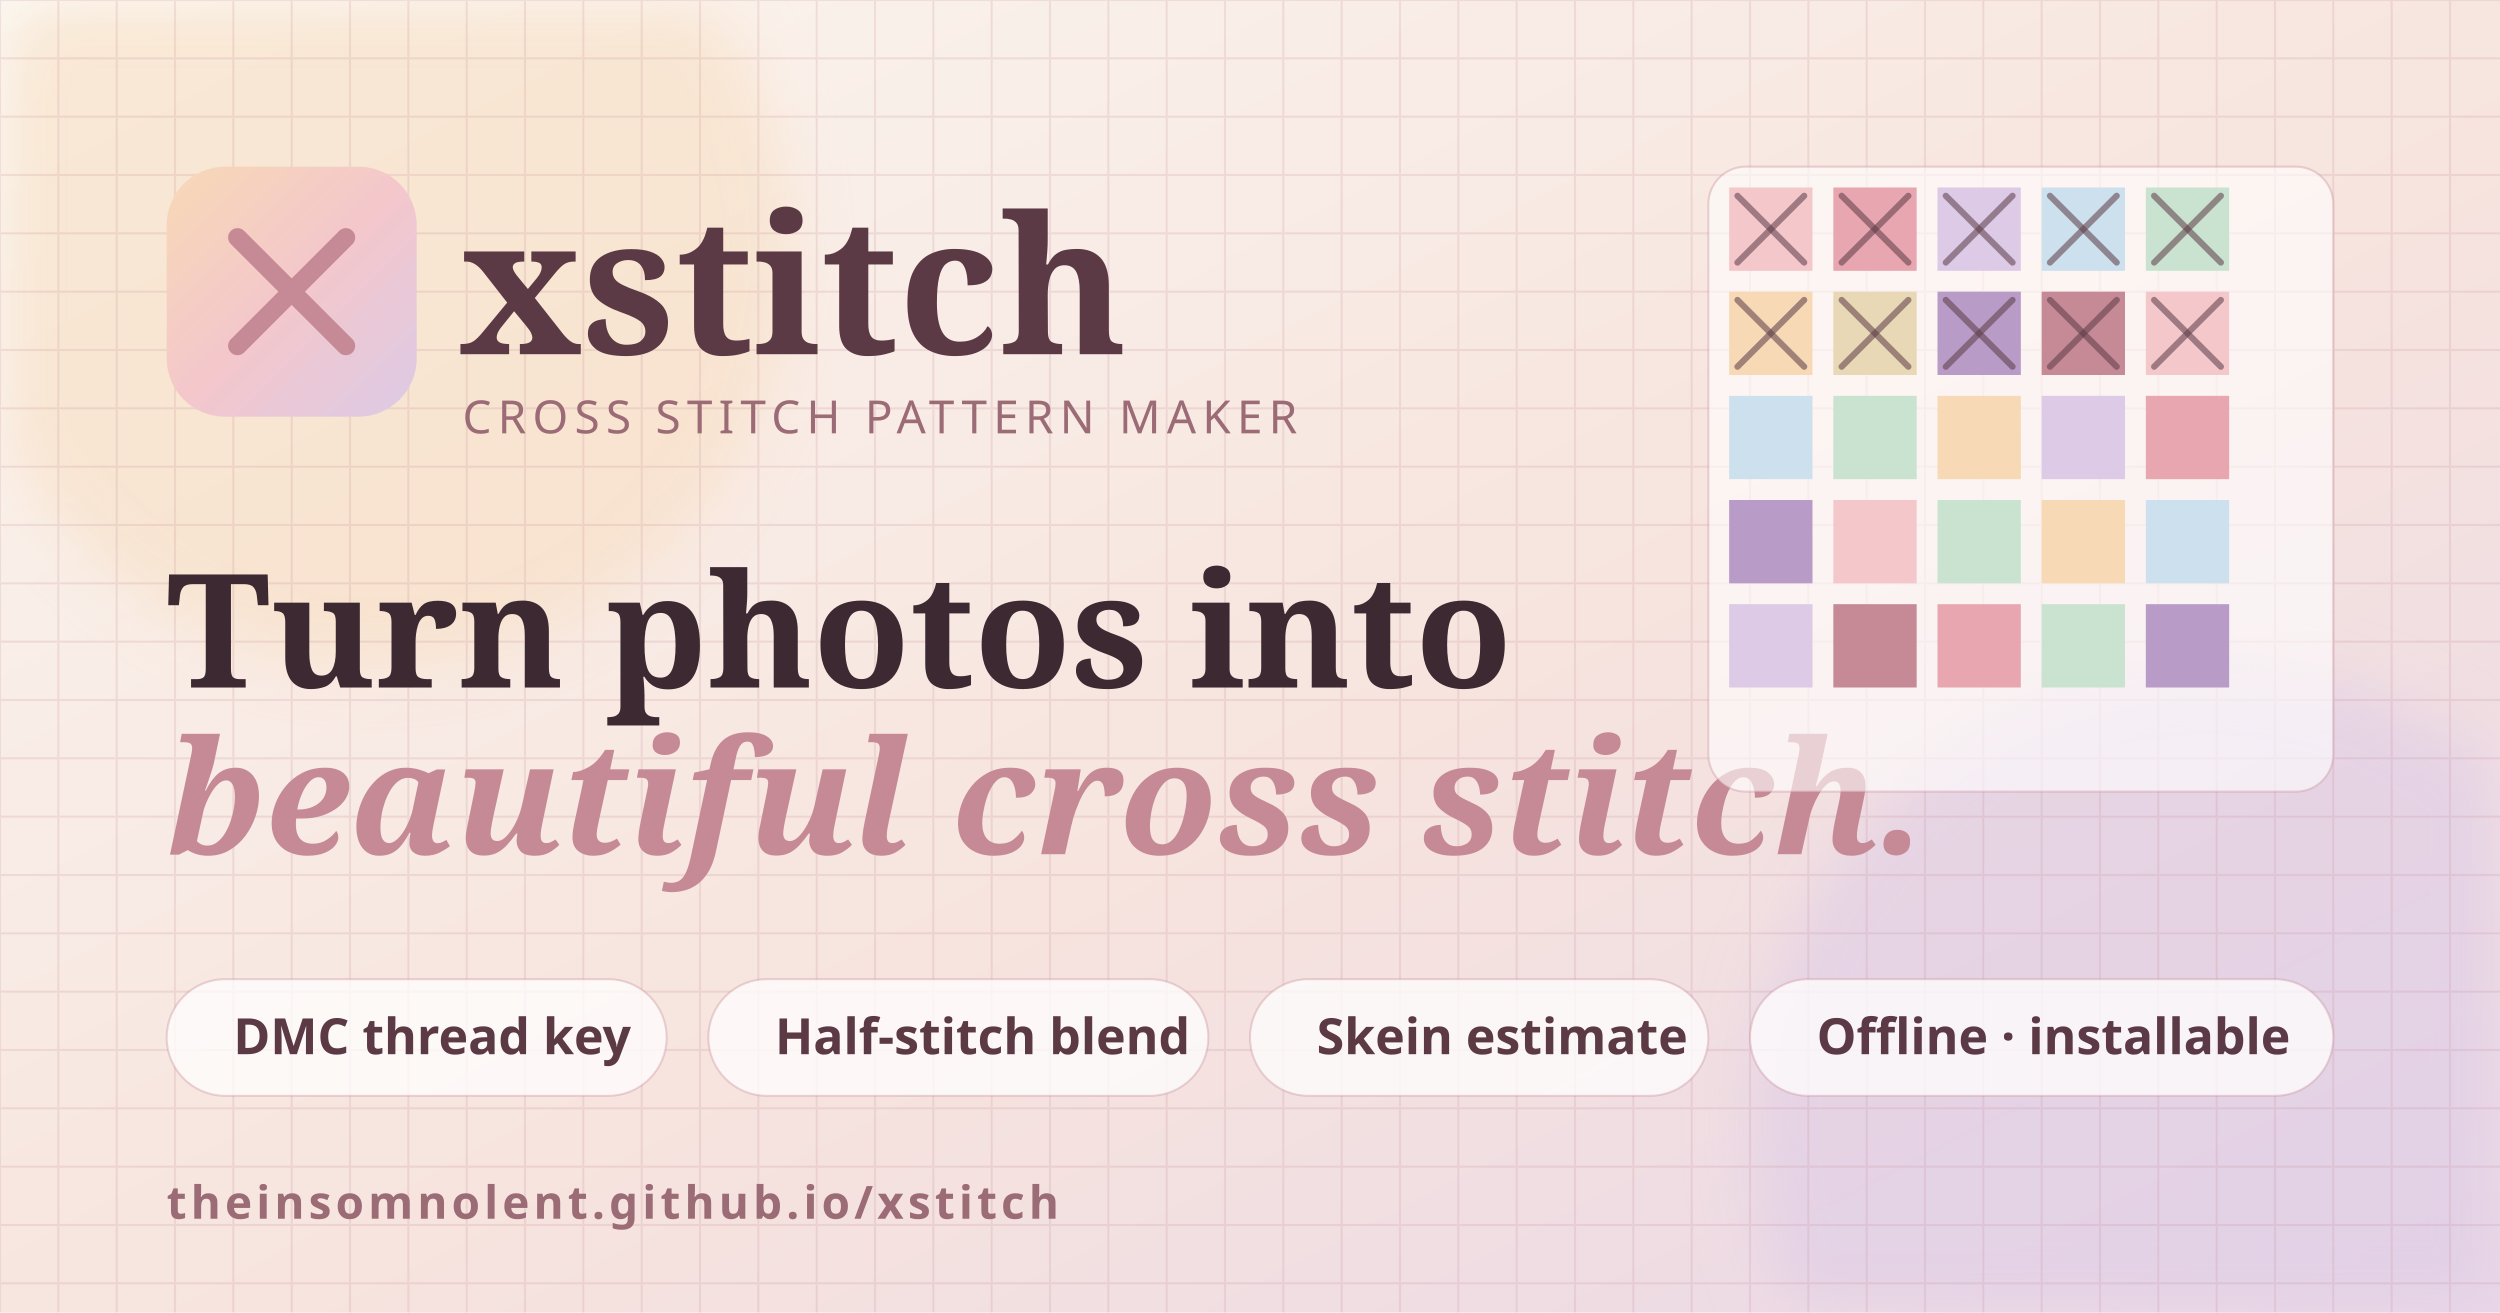
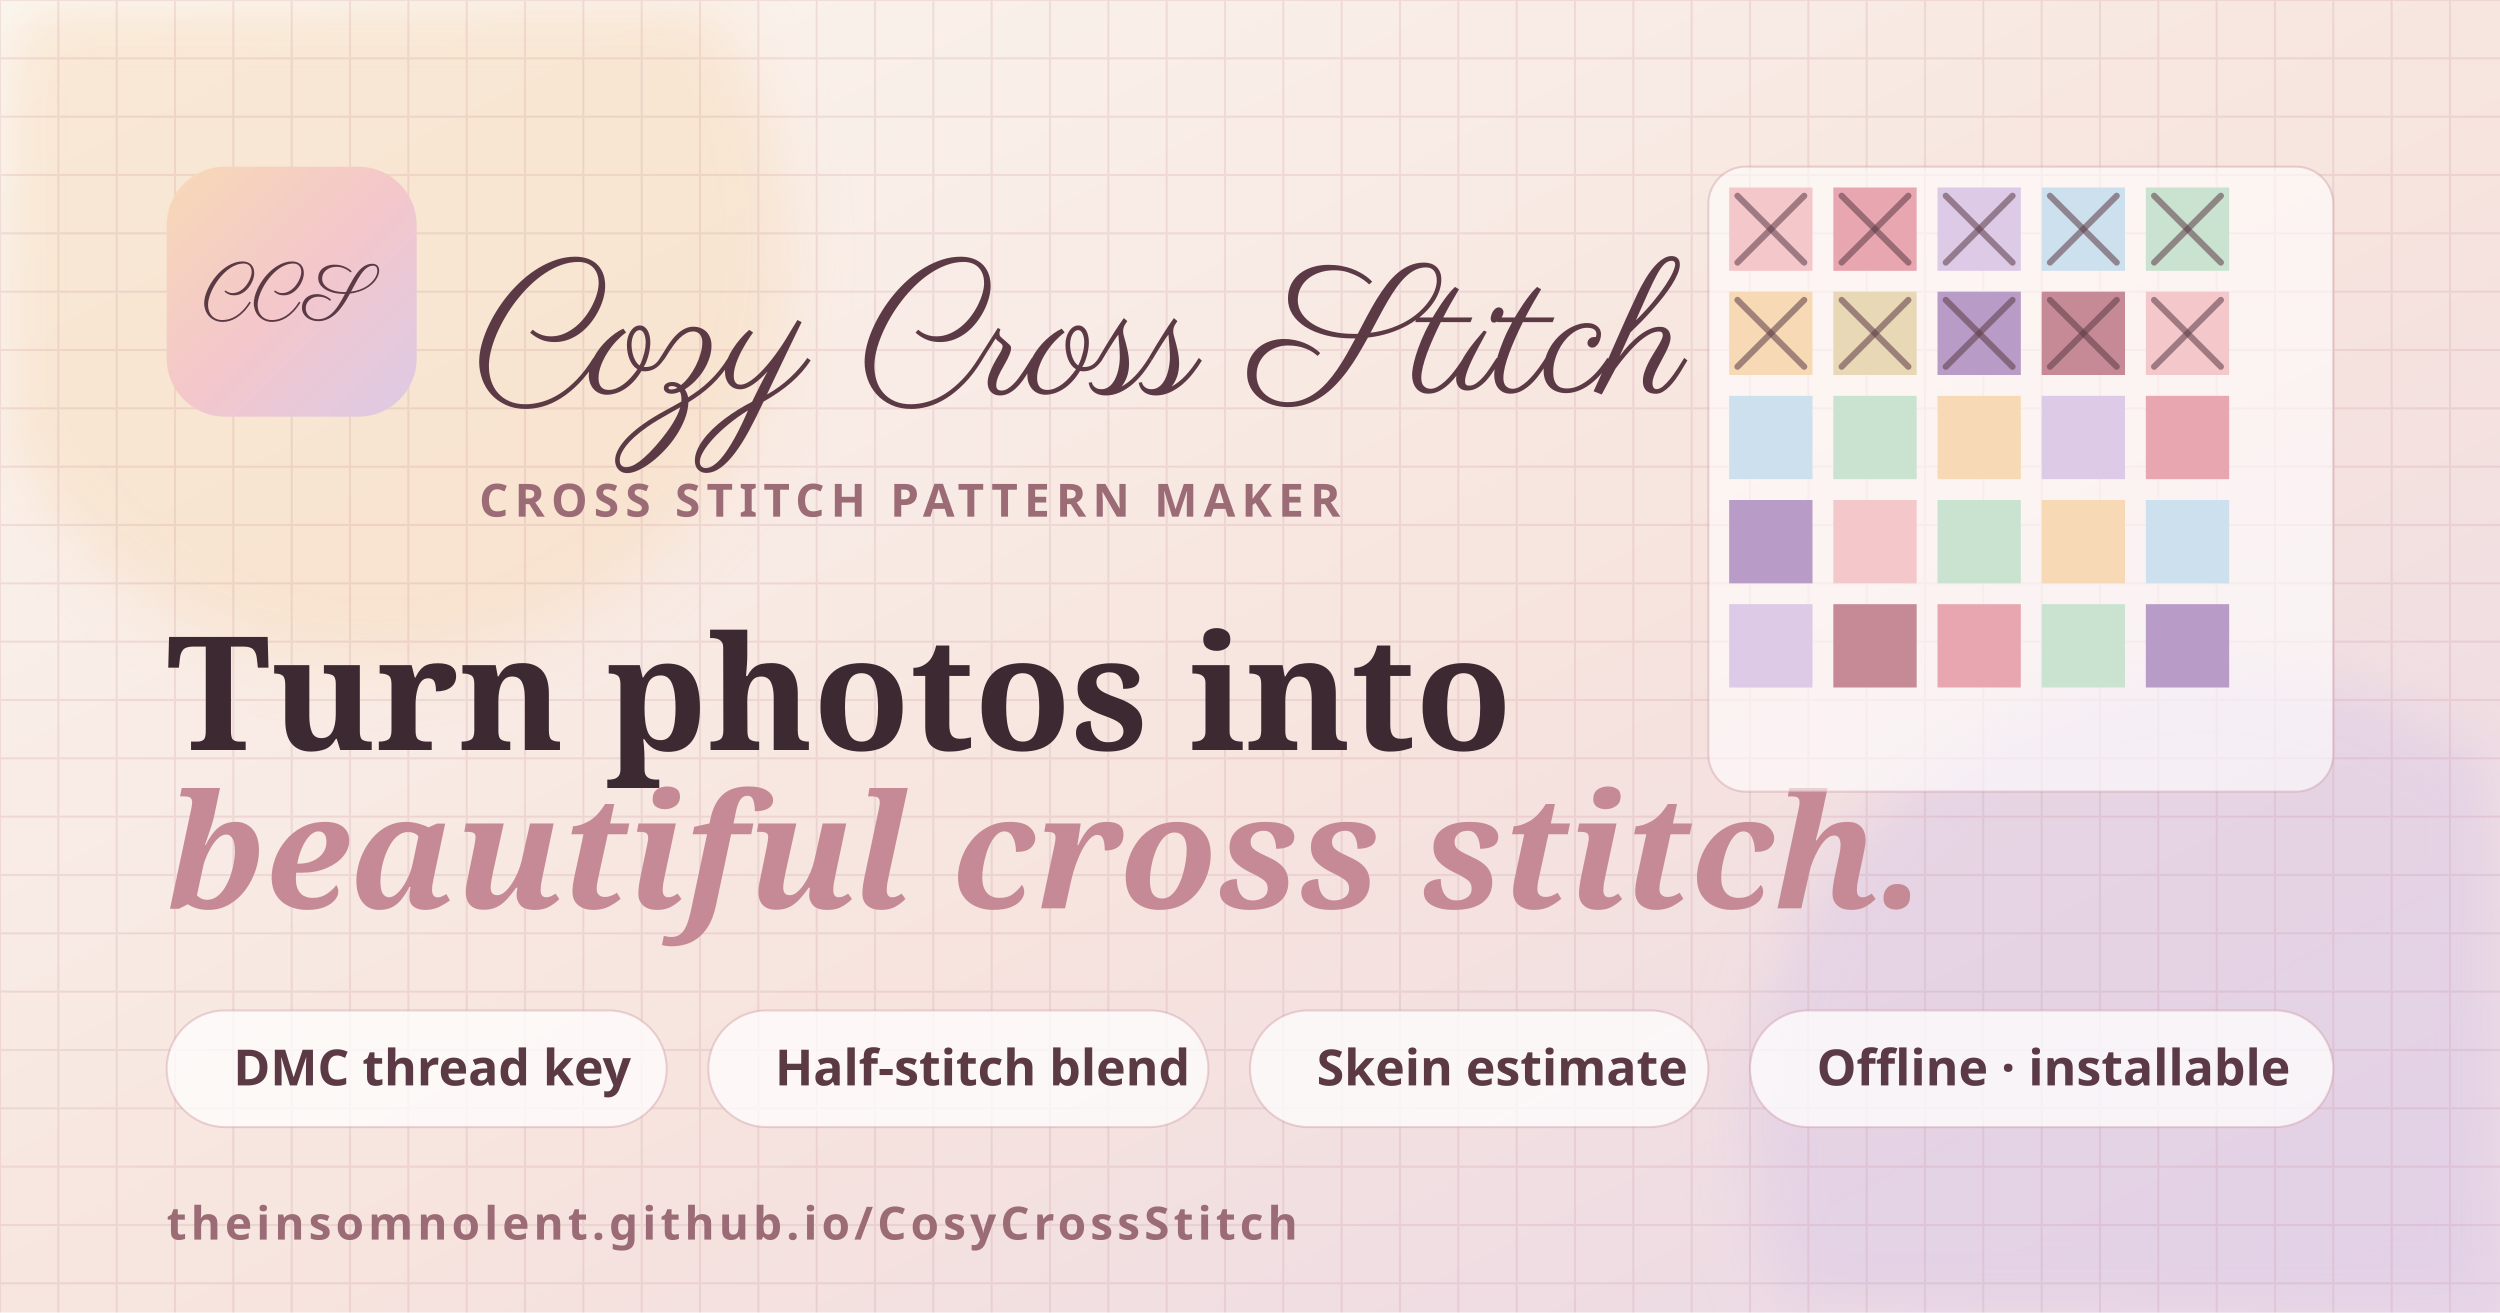
- <svg xmlns="http://www.w3.org/2000/svg" viewBox="0 0 1200 630">
+ <svg xmlns="http://www.w3.org/2000/svg" viewBox="0 0 1200 630" width="1200" height="630">
  <defs>
    <linearGradient id="bg" x1="0" y1="0" x2="1" y2="1">
      <stop offset="0%" stop-color="#FBF6F0" />
      <stop offset="55%" stop-color="#F7E4DE" />
      <stop offset="100%" stop-color="#E9D7E7" />
    </linearGradient>
    <linearGradient id="badge" x1="0" y1="0" x2="1" y2="1">
      <stop offset="0%" stop-color="#F7D9B6" />
      <stop offset="50%" stop-color="#F4C7CB" />
      <stop offset="100%" stop-color="#DCCAE6" />
    </linearGradient>
    <pattern id="aida" width="28" height="28" patternUnits="userSpaceOnUse">
      <rect width="28" height="28" fill="none" />
      <path d="M0 0H28M0 28H28M0 0V28M28 0V28" stroke="rgba(197,138,149,0.18)" stroke-width="1" />
    </pattern>
    <filter id="soft" x="-10%" y="-10%" width="120%" height="120%">
      <feGaussianBlur in="SourceGraphic" stdDeviation="14" />
    </filter>
  </defs>
  <rect width="1200" height="630" fill="url(#bg)" />
  <circle cx="180" cy="120" r="200" fill="#F7D9B6" opacity="0.45" filter="url(#soft)" />
  <circle cx="1060" cy="540" r="220" fill="#DCCAE6" opacity="0.55" filter="url(#soft)" />
  <rect width="1200" height="630" fill="url(#aida)" />
-   <g transform="translate(80,80)">
-     <rect width="120" height="120" rx="28" fill="url(#badge)" />
-     <g stroke="#C58A95" stroke-width="9" stroke-linecap="round">
-       <line x1="34" y1="34" x2="86" y2="86" />
-       <line x1="86" y1="34" x2="34" y2="86" />
+   <g>
+     <rect x="80" y="80" width="120" height="120" rx="28" fill="url(#badge)" />
+     <g transform="translate(97.32 151.15) scale(0.4479)">
+       <path d="M24.38-26.24Q24.41-26.17 24.95-25.73Q25.48-25.29 26.45-24.76Q27.42-24.22 28.83-23.80Q30.24-23.38 32.03-23.38Q35.04-23.38 37.71-24.53Q40.37-25.67 42.64-27.54Q44.90-29.40 46.71-31.80Q48.52-34.20 49.78-36.71Q51.04-39.23 51.72-41.67Q52.41-44.10 52.41-46.05Q52.41-48.37 51.72-50.08Q51.04-51.80 49.87-52.90Q48.71-54.01 47.13-54.54Q45.55-55.07 43.72-55.07Q40.10-55.07 36.54-53.80Q32.98-52.52 29.63-50.31Q26.28-48.10 23.19-45.11Q20.11-42.12 17.44-38.70Q14.78-35.27 12.61-31.55Q10.44-27.84 8.89-24.18Q7.35-20.53 6.51-17.08Q5.67-13.63 5.67-10.74Q5.67-7.39 6.65-4.42Q7.62-1.45 9.56 0.76Q11.50 2.97 14.42 4.25Q17.33 5.52 21.21 5.52Q24.68 5.52 28.41 4.46Q32.14 3.39 35.86 1.03Q39.57-1.33 43.19-5.08Q46.81-8.84 50.12-14.21L51.49-13.14Q47.91-7.31 44.03-3.35Q40.14 0.61 36.26 3.03Q32.37 5.45 28.60 6.49Q24.83 7.54 21.44 7.54Q16.57 7.54 12.83 5.81Q9.10 4.08 6.59 1.26Q4.08-1.56 2.80-5.16Q1.52-8.76 1.52-12.49Q1.52-15.69 2.42-19.31Q3.31-22.93 4.95-26.66Q6.59-30.39 8.89-34.12Q11.20-37.86 14.03-41.27Q16.87-44.67 20.19-47.61Q23.50-50.54 27.14-52.69Q30.77-54.84 34.64-56.08Q38.50-57.32 42.50-57.32Q45.02-57.32 47.32-56.61Q49.63-55.91 51.38-54.39Q53.13-52.86 54.16-50.48Q55.19-48.10 55.19-44.75Q55.19-42.50 54.50-39.88Q53.82-37.25 52.50-34.60Q51.19-31.95 49.30-29.48Q47.42-27 45.04-25.12Q42.66-23.23 39.78-22.09Q36.91-20.95 33.67-20.95Q30.20-20.95 27.63-22.11Q25.06-23.27 23.23-24.98L24.38-26.24M77.54-26.24Q77.58-26.17 78.11-25.73Q78.65-25.29 79.62-24.76Q80.59-24.22 82-23.80Q83.41-23.38 85.20-23.38Q88.21-23.38 90.87-24.53Q93.54-25.67 95.81-27.54Q98.07-29.40 99.88-31.80Q101.69-34.20 102.95-36.71Q104.20-39.23 104.89-41.67Q105.57-44.10 105.57-46.05Q105.57-48.37 104.89-50.08Q104.20-51.80 103.04-52.90Q101.88-54.01 100.30-54.54Q98.72-55.07 96.89-55.07Q93.27-55.07 89.71-53.80Q86.15-52.52 82.80-50.31Q79.45-48.10 76.36-45.11Q73.28-42.12 70.61-38.70Q67.95-35.27 65.77-31.55Q63.60-27.84 62.06-24.18Q60.52-20.53 59.68-17.08Q58.84-13.63 58.84-10.74Q58.84-7.39 59.81-4.42Q60.79-1.45 62.73 0.76Q64.67 2.97 67.58 4.25Q70.50 5.52 74.38 5.52Q77.85 5.52 81.58 4.46Q85.31 3.39 89.03 1.03Q92.74-1.33 96.36-5.08Q99.98-8.84 103.29-14.21L104.66-13.14Q101.08-7.31 97.20-3.35Q93.31 0.61 89.43 3.03Q85.54 5.45 81.77 6.49Q78 7.54 74.61 7.54Q69.74 7.54 66 5.81Q62.27 4.08 59.76 1.26Q57.24-1.56 55.97-5.16Q54.69-8.76 54.69-12.49Q54.69-15.69 55.59-19.31Q56.48-22.93 58.12-26.66Q59.76-30.39 62.06-34.12Q64.37-37.86 67.20-41.27Q70.04-44.67 73.35-47.61Q76.67-50.54 80.30-52.69Q83.94-54.84 87.81-56.08Q91.67-57.32 95.67-57.32Q98.19-57.32 100.49-56.61Q102.79-55.91 104.55-54.39Q106.30-52.86 107.33-50.48Q108.35-48.10 108.35-44.75Q108.35-42.50 107.67-39.88Q106.98-37.25 105.67-34.60Q104.36-31.95 102.47-29.48Q100.58-27 98.20-25.12Q95.82-23.23 92.95-22.09Q90.07-20.95 86.84-20.95Q83.37-20.95 80.80-22.11Q78.23-23.27 76.40-24.98L77.54-26.24M189.06-47.53Q189.06-45.09 188.11-42.47Q187.15-39.84 185.33-37.29Q183.50-34.73 180.81-32.37Q178.13-30.01 174.64-28.09Q171.16-26.17 166.93-24.79Q162.70-23.42 157.79-22.85Q155.77-19.16 153.60-15.52Q151.43-11.88 148.99-8.59Q146.55-5.29 143.83-2.49Q141.11 0.30 138 2.36Q134.90 4.42 131.34 5.58Q127.78 6.74 123.70 6.74Q120.35 6.74 117.21 5.77Q114.07 4.80 111.65 2.95Q109.23 1.10 107.78-1.56Q106.34-4.23 106.34-7.66Q106.34-11.35 107.69-14.09Q109.04-16.83 111.27-18.66Q113.50-20.49 116.31-21.39Q119.13-22.28 122.07-22.28Q124.31-22.28 126.50-21.84Q128.69-21.40 130.69-20.60Q132.69-19.80 134.42-18.70Q136.16-17.60 137.49-16.26L136.35-15.04Q135.43-15.92 134.20-16.72Q132.96-17.52 131.36-18.15Q129.76-18.78 127.85-19.14Q125.95-19.50 123.74-19.50Q121.19-19.50 118.79-18.64Q116.39-17.79 114.52-16.17Q112.66-14.55 111.52-12.21Q110.37-9.86 110.37-6.86Q110.37-4.42 111.34-2.30Q112.32-0.19 114.09 1.35Q115.86 2.89 118.28 3.77Q120.69 4.65 123.63 4.65Q126.98 4.65 129.93 3.60Q132.88 2.55 135.45 0.70Q138.02-1.14 140.33-3.69Q142.63-6.25 144.71-9.27Q146.78-12.30 148.69-15.65Q150.59-19 152.46-22.51L151.43-22.51Q145.03-22.51 139.91-23.82Q134.79-25.14 131.19-27.42Q127.59-29.71 125.66-32.77Q123.74-35.84 123.74-39.38Q123.74-42.92 125.11-45.63Q126.48-48.33 128.84-50.16Q131.21-51.99 134.33-52.92Q137.45-53.85 140.96-53.85Q143.96-53.85 146.48-53.38Q148.99-52.90 150.99-52.16Q152.99-51.42 154.53-50.54Q156.08-49.66 157.14-48.86Q158.21-48.06 158.82-47.46Q159.43-46.85 159.62-46.66L158.32-45.51Q158.29-45.55 157.22-46.48Q156.15-47.42 154.21-48.54Q152.27-49.66 149.53-50.60Q146.78-51.53 143.43-51.53Q140.04-51.53 137.20-50.58Q134.37-49.63 132.31-47.93Q130.25-46.24 129.09-43.91Q127.93-41.59 127.93-38.85Q127.93-35.61 129.72-32.96Q131.51-30.32 134.69-28.43Q137.87-26.55 142.19-25.50Q146.52-24.45 151.62-24.45L153.45-24.45Q155.43-28.22 157.39-31.94Q159.35-35.65 161.41-39.02Q163.46-42.39 165.67-45.28Q167.88-48.18 170.36-50.29Q172.83-52.41 175.65-53.61Q178.47-54.81 181.71-54.81Q183.04-54.81 184.35-54.44Q185.67-54.08 186.72-53.23Q187.76-52.37 188.41-50.98Q189.06-49.59 189.06-47.53M182.51-52.75Q180.11-52.75 177.94-51.68Q175.77-50.62 173.79-48.69Q171.81-46.77 169.94-44.16Q168.07-41.55 166.26-38.45Q164.46-35.34 162.63-31.90Q160.80-28.45 158.89-24.91Q163.85-25.56 167.88-27Q171.92-28.45 175.04-30.37Q178.17-32.30 180.45-34.54Q182.74-36.79 184.22-39.04Q185.71-41.29 186.41-43.36Q187.12-45.44 187.12-47.07Q187.12-48.29 186.87-49.32Q186.62-50.35 186.09-51.11Q185.55-51.87 184.68-52.31Q183.80-52.75 182.51-52.75" fill="#5b3a45" />
    </g>
  </g>
-   <text x="220" y="170" font-family="'Cormorant Garamond', Georgia, serif" font-size="92" font-weight="700" fill="#5b3a45">xstitch</text>
-   <text x="222" y="208" font-family="'Nunito', system-ui, sans-serif" font-size="22" font-weight="500" fill="#9b6b76" letter-spacing="3">CROSS STITCH PATTERN MAKER</text>
-   <text x="80" y="330" font-family="'Cormorant Garamond', Georgia, serif" font-size="76" font-weight="600" fill="#3d2932">
-     Turn photos into
-   </text>
-   <text x="80" y="410" font-family="'Cormorant Garamond', Georgia, serif" font-size="76" font-weight="700" fill="#c58a95" font-style="italic">
-     beautiful cross stitch.
-   </text>
-   <g font-family="'Nunito', system-ui, sans-serif" font-size="24" font-weight="600" fill="#5b3a45">
-     <g transform="translate(80,470)">
+   <g transform="translate(228.28 187.81) scale(0.7992)">
+     <path d="M34.38-37.01Q34.43-36.90 35.18-36.28Q35.93-35.66 37.30-34.91Q38.67-34.16 40.66-33.57Q42.65-32.98 45.17-32.98Q49.41-32.98 53.17-34.59Q56.93-36.20 60.13-38.83Q63.33-41.46 65.88-44.85Q68.43-48.23 70.20-51.78Q71.97-55.32 72.94-58.76Q73.91-62.20 73.91-64.94Q73.91-68.21 72.94-70.63Q71.97-73.05 70.33-74.60Q68.70-76.16 66.47-76.91Q64.24-77.67 61.66-77.67Q56.56-77.67 51.54-75.87Q46.51-74.07 41.79-70.95Q37.06-67.84 32.71-63.62Q28.36-59.40 24.60-54.57Q20.84-49.74 17.78-44.50Q14.72-39.26 12.54-34.11Q10.37-28.95 9.18-24.09Q8-19.23 8-15.15Q8-10.42 9.37-6.23Q10.74-2.04 13.48 1.07Q16.22 4.19 20.33 5.99Q24.44 7.79 29.92 7.79Q34.80 7.79 40.07 6.28Q45.33 4.78 50.57 1.45Q55.81-1.88 60.91-7.17Q66.01-12.46 70.68-20.03L72.62-18.53Q67.57-10.31 62.09-4.73Q56.61 0.86 51.13 4.27Q45.65 7.68 40.34 9.16Q35.02 10.63 30.24 10.63Q23.36 10.63 18.10 8.19Q12.84 5.75 9.29 1.77Q5.75-2.20 3.95-7.28Q2.15-12.35 2.15-17.62Q2.15-22.13 3.41-27.23Q4.67-32.33 6.98-37.60Q9.29-42.86 12.54-48.12Q15.79-53.39 19.79-58.20Q23.79-63 28.47-67.14Q33.14-71.27 38.27-74.31Q43.40-77.34 48.85-79.09Q54.30-80.83 59.94-80.83Q63.49-80.83 66.74-79.84Q69.99-78.85 72.46-76.70Q74.93-74.55 76.38-71.19Q77.83-67.84 77.83-63.11Q77.83-59.94 76.86-56.24Q75.89-52.53 74.04-48.80Q72.19-45.06 69.53-41.57Q66.87-38.08 63.51-35.42Q60.16-32.76 56.10-31.15Q52.05-29.54 47.48-29.54Q42.59-29.54 38.97-31.18Q35.34-32.82 32.76-35.23L34.38-37.01M100.98-14.61Q101.19-14.56 101.41-14.56Q101.62-14.56 101.89-14.56Q103.39-14.56 104.63-14.85Q105.86-15.15 106.91-15.79Q107.96-16.44 108.93-17.48Q109.89-18.53 110.81-20.03L112.74-18.53Q110.16-14.88 107.42-13.43Q104.68-11.98 101.62-11.98Q100.49-11.98 99.63-12.19Q97.32-8.33 94.69-5.61Q92.06-2.90 89.32-1.18Q86.58 0.54 83.90 1.32Q81.21 2.09 78.90 2.09Q76.54 2.09 74.52 1.26Q72.51 0.43 71.06-1.13Q69.61-2.69 68.80-4.83Q68-6.98 68-9.67Q68-12.35 68.86-15.15Q69.72-17.94 71.19-20.68Q72.67-23.42 74.66-25.97Q76.65-28.52 78.96-30.72Q81.26-32.92 83.74-34.70Q86.21-36.47 88.68-37.60L90.40-35.34Q87.55-33.30 84.62-30.19Q81.69-27.07 79.30-23.36Q76.91-19.66 75.38-15.66Q73.85-11.66 73.85-7.90Q73.85-4.51 75.36-2.66Q76.86-0.81 79.92-0.81Q82.29-0.81 84.59-1.77Q86.90-2.74 89.11-4.40Q91.31-6.07 93.35-8.35Q95.39-10.63 97.22-13.21Q95.66-14.13 94.48-15.66Q93.30-17.19 92.49-19.15Q91.68-21.11 91.28-23.36Q90.88-25.62 90.88-27.98Q90.88-30.35 91.47-32.44Q92.06-34.54 93.11-36.12Q94.16-37.71 95.55-38.62Q96.95-39.53 98.61-39.53Q100.12-39.53 101.30-38.75Q102.48-37.97 103.29-36.60Q104.09-35.23 104.52-33.35Q104.95-31.47 104.95-29.33Q104.95-27.71 104.68-25.78Q104.41-23.85 103.90-21.89Q103.39-19.93 102.67-18.02Q101.94-16.11 100.98-14.61M93.67-27.98Q93.67-26.43 93.94-24.60Q94.21-22.77 94.80-21.05Q95.39-19.34 96.30-17.86Q97.22-16.38 98.56-15.52Q99.53-17.40 100.20-19.36Q100.87-21.32 101.33-23.15Q101.78-24.98 101.97-26.56Q102.16-28.14 102.16-29.33Q102.16-30.94 101.89-32.28Q101.62-33.62 101.16-34.62Q100.71-35.61 100.04-36.17Q99.37-36.74 98.56-36.74Q97.49-36.74 96.57-36.01Q95.66-35.29 95.01-34.08Q94.37-32.87 94.02-31.29Q93.67-29.70 93.67-27.98M125.74-1.18Q126.06-0.59 126.70 0.67Q127.35 1.93 127.67 3.65Q131 1.56 134.20-0.83Q137.39-3.22 140.40-6.10Q143.41-8.97 146.23-12.41Q149.05-15.84 151.63-20.03L153.56-18.53Q150.82-14.02 147.87-10.39Q144.91-6.77 141.72-3.76Q138.52-0.75 135.06 1.80Q131.59 4.35 127.83 6.66Q127.62 11.66 125.63 16.73Q123.64 21.81 120.55 26.53Q117.47 31.26 113.57 35.37Q109.68 39.48 105.68 42.54Q101.67 45.60 97.89 47.37Q94.10 49.15 91.20 49.15Q89.11 49.15 87.68 48.42Q86.26 47.70 85.40 46.57Q84.54 45.44 84.17 44.10Q83.79 42.75 83.79 41.52Q83.79 38.40 85.72 34.83Q87.66 31.26 91.44 27.42Q95.23 23.58 100.82 19.60Q106.40 15.63 113.65 11.71Q116.18 10.31 118.65 8.97Q121.12 7.63 123.59 6.18Q123.59 5.91 123.62 5.61Q123.64 5.32 123.64 5.05Q123.64 3.44 123.40 2.28Q123.16 1.13 122.73 0.32Q119.78 1.50 117.73 1.50Q115.75 1.50 114.40 0.56Q113.06-0.38 113.06-1.99Q113.06-3.71 114.57-4.65Q116.07-5.59 118.16-5.59Q120.96-5.59 123.37-3.76Q125.84-5.69 128.15-8.73Q130.46-11.76 132.24-15.28Q134.01-18.80 135.08-22.48Q136.16-26.16 136.16-29.38Q136.16-31.15 135.70-32.39Q135.24-33.62 134.49-34.40Q133.74-35.18 132.77-35.56Q131.81-35.93 130.73-35.93Q128.53-35.93 126.52-34.86Q124.50-33.78 122.73-32.09Q120.96-30.40 119.43-28.36Q117.90-26.32 116.63-24.38Q115.37-22.45 114.40-20.87Q113.44-19.28 112.79-18.53L110.81-20.03Q111.45-20.89 112.44-22.59Q113.44-24.28 114.78-26.37Q116.12-28.47 117.79-30.67Q119.45-32.87 121.44-34.67Q123.43-36.47 125.76-37.62Q128.10-38.78 130.73-38.78Q133.26-38.78 135.27-37.95Q137.29-37.11 138.71-35.64Q140.13-34.16 140.91-32.07Q141.69-29.97 141.69-27.39Q141.69-23.63 140.40-19.82Q139.11-16.01 136.94-12.54Q134.76-9.08 131.86-6.15Q128.96-3.22 125.74-1.18M112.09 28.14Q113.76 26.05 115.42 23.74Q117.09 21.43 118.54 19.04Q119.99 16.65 121.15 14.26Q122.30 11.87 122.94 9.61L115.05 14.07Q108.17 17.89 103.37 21.24Q98.56 24.60 95.42 27.47Q92.28 30.35 90.50 32.66Q88.73 34.97 87.84 36.74Q86.96 38.51 86.77 39.67Q86.58 40.82 86.58 41.36Q86.58 42.11 86.74 42.89Q86.90 43.67 87.36 44.26Q87.82 44.85 88.57 45.22Q89.32 45.60 90.56 45.60Q91.90 45.60 93.86 44.85Q95.82 44.10 98.45 42.14Q101.08 40.18 104.47 36.79Q107.85 33.41 112.09 28.14M121.17-2.15Q120.42-2.63 119.56-2.87Q118.70-3.12 118.11-3.12Q115.80-3.12 115.80-2.09Q115.80-1.07 117.79-1.07Q118.33-1.07 119.35-1.32Q120.37-1.56 121.17-2.15M175.42-11.98Q173.33-9.67 171.18-7.71Q169.03-5.75 166.93-4.30Q164.84-2.85 162.82-2.01Q160.81-1.18 158.93-1.18Q156.84-1.18 155.14-1.96Q153.45-2.74 152.24-4.19Q151.04-5.64 150.39-7.63Q149.75-9.61 149.75-12.03Q149.75-15.25 151.09-18.75Q152.43-22.24 154.55-25.54Q156.67-28.84 159.28-31.80Q161.88-34.75 164.36-36.90L166.67-35.29Q166.02-34.37 164.89-32.76Q163.76-31.15 162.48-29.03Q161.19-26.91 159.87-24.44Q158.55-21.97 157.48-19.39Q156.41-16.81 155.73-14.23Q155.06-11.66 155.06-9.40Q155.06-8.33 155.25-7.33Q155.44-6.34 155.90-5.59Q156.35-4.83 157.10-4.40Q157.86-3.97 159.04-3.97Q160.92-3.97 163.15-5.13Q165.38-6.28 167.77-8.30Q170.16-10.31 172.65-13Q175.15-15.68 177.57-18.75Q179.99-21.81 182.24-25.06Q184.50-28.31 186.43-31.47Q188.15-34.32 189.87-37.19Q191.59-40.07 193.31-42.81L195.83-41.52Q195.78-41.41 194.84-39.50Q193.90-37.60 192.34-34.35Q190.78-31.10 188.71-26.83Q186.65-22.56 184.34-17.75Q182.03-12.94 179.64-7.90Q177.25-2.85 174.99 1.93Q182.56-2.26 188.71-8Q194.86-13.75 199.27-20.03L201.25-18.53Q196.58-11.39 189.65-5.34Q182.72 0.70 172.95 6.23Q168.49 15.79 164.22 23.69Q159.95 31.58 155.68 37.22Q151.41 42.86 147.14 45.95Q142.87 49.04 138.47 49.04Q135.57 49.04 133.63 47.10Q131.70 45.17 131.70 41.57Q131.70 38.56 133.04 35.40Q134.38 32.23 136.75 29.03Q139.11 25.83 142.36 22.69Q145.61 19.55 149.45 16.65Q153.29 13.75 157.51 11.12Q161.72 8.49 166.07 6.28Q167.20 3.92 168.49 1.32Q169.78-1.29 171.02-3.73Q172.25-6.18 173.41-8.35Q174.56-10.53 175.42-11.98M163.60 11.49Q157.43 15.31 152.14 19.63Q146.85 23.96 142.95 28.17Q139.06 32.39 136.86 36.09Q134.65 39.80 134.65 42.38Q134.65 44.10 135.65 45.12Q136.64 46.14 138.20 46.14Q140.29 46.14 142.52 44.71Q144.75 43.29 146.98 40.82Q149.21 38.35 151.41 34.99Q153.61 31.64 155.73 27.80Q157.86 23.96 159.84 19.79Q161.83 15.63 163.60 11.49M265.87-37.01Q265.92-36.90 266.67-36.28Q267.43-35.66 268.80-34.91Q270.17-34.16 272.15-33.57Q274.14-32.98 276.67-32.98Q280.91-32.98 284.67-34.59Q288.43-36.20 291.62-38.83Q294.82-41.46 297.37-44.85Q299.92-48.23 301.69-51.78Q303.47-55.32 304.43-58.76Q305.40-62.20 305.40-64.94Q305.40-68.21 304.43-70.63Q303.47-73.05 301.83-74.60Q300.19-76.16 297.96-76.91Q295.73-77.67 293.15-77.67Q288.05-77.67 283.03-75.87Q278.01-74.07 273.28-70.95Q268.55-67.84 264.20-63.62Q259.85-59.40 256.09-54.57Q252.33-49.74 249.27-44.50Q246.21-39.26 244.04-34.11Q241.86-28.95 240.68-24.09Q239.50-19.23 239.50-15.15Q239.50-10.42 240.87-6.23Q242.24-2.04 244.98 1.07Q247.71 4.19 251.82 5.99Q255.93 7.79 261.41 7.79Q266.30 7.79 271.56 6.28Q276.83 4.78 282.06 1.45Q287.30-1.88 292.40-7.17Q297.50-12.46 302.18-20.03L304.11-18.53Q299.06-10.31 293.58-4.73Q288.11 0.86 282.63 4.27Q277.15 7.68 271.83 9.16Q266.51 10.63 261.73 10.63Q254.86 10.63 249.59 8.19Q244.33 5.75 240.79 1.77Q237.24-2.20 235.44-7.28Q233.64-12.35 233.64-17.62Q233.64-22.13 234.90-27.23Q236.17-32.33 238.48-37.60Q240.79-42.86 244.04-48.12Q247.29-53.39 251.29-58.20Q255.29-63 259.96-67.14Q264.63-71.27 269.76-74.31Q274.89-77.34 280.34-79.09Q285.80-80.83 291.44-80.83Q294.98-80.83 298.23-79.84Q301.48-78.85 303.95-76.70Q306.42-74.55 307.87-71.19Q309.32-67.84 309.32-63.11Q309.32-59.94 308.35-56.24Q307.39-52.53 305.53-48.80Q303.68-45.06 301.02-41.57Q298.36-38.08 295.01-35.42Q291.65-32.76 287.60-31.15Q283.54-29.54 278.97-29.54Q274.09-29.54 270.46-31.18Q266.84-32.82 264.26-35.23L265.87-37.01M334.08-20.03L336.07-18.53Q335.26-17.35 334.16-15.33Q333.06-13.32 331.61-10.98Q330.16-8.65 328.42-6.23Q326.67-3.81 324.60-1.88Q322.53 0.05 320.12 1.29Q317.70 2.52 314.96 2.52Q313.46 2.52 312.11 2.07Q310.77 1.61 309.75 0.64Q308.73-0.32 308.14-1.75Q307.55-3.17 307.55-5.10Q307.55-7.73 308.60-10.61Q309.64-13.48 311.04-16.17Q312.44-18.85 313.83-21.08Q315.23-23.31 315.87-24.65Q316.52-26 316.52-26.96Q316.52-27.66 316.06-28.20Q315.61-28.74 314.93-29.25Q314.26-29.76 313.54-30.32Q312.81-30.88 312.33-31.69Q310.99-29.54 309.59-27.34Q308.35-25.46 306.90-23.12Q305.45-20.79 304.11-18.53L302.18-20.03L313.67-38.03L315.23-37.22Q315.12-36.90 314.88-36.20Q314.64-35.50 314.64-34.70Q314.64-34.11 314.83-33.54Q315.01-32.98 315.61-32.50Q317.75-30.56 318.99-29.51Q320.22-28.47 320.79-27.85Q321.35-27.23 321.49-26.83Q321.62-26.43 321.62-25.78Q321.62-25.14 321.41-24.22Q321.19-23.31 320.68-22.02Q320.17-20.73 319.28-18.99Q318.40-17.24 317.06-14.93Q316.25-13.54 315.47-12.11Q314.69-10.69 314.07-9.24Q313.46-7.79 313.08-6.34Q312.71-4.89 312.71-3.54Q312.71-2.52 313-1.91Q313.30-1.29 313.78-0.97Q314.26-0.64 314.83-0.54Q315.39-0.43 315.93-0.43Q317.70-0.43 319.45-1.48Q321.19-2.52 322.88-4.19Q324.58-5.85 326.16-7.98Q327.74-10.10 329.19-12.30Q330.64-14.50 331.88-16.52Q333.12-18.53 334.08-20.03M364.38-14.61Q364.59-14.56 364.80-14.56Q365.02-14.56 365.29-14.56Q366.79-14.56 368.03-14.85Q369.26-15.15 370.31-15.79Q371.36-16.44 372.32-17.48Q373.29-18.53 374.20-20.03L376.14-18.53Q373.56-14.88 370.82-13.43Q368.08-11.98 365.02-11.98Q363.89-11.98 363.03-12.19Q360.72-8.33 358.09-5.61Q355.46-2.90 352.72-1.18Q349.98 0.54 347.29 1.32Q344.61 2.09 342.30 2.09Q339.94 2.09 337.92 1.26Q335.91 0.43 334.46-1.13Q333.01-2.69 332.20-4.83Q331.40-6.98 331.40-9.67Q331.40-12.35 332.26-15.15Q333.12-17.94 334.59-20.68Q336.07-23.42 338.06-25.97Q340.04-28.52 342.35-30.72Q344.66-32.92 347.13-34.70Q349.60-36.47 352.08-37.60L353.79-35.34Q350.95-33.30 348.02-30.19Q345.09-27.07 342.70-23.36Q340.31-19.66 338.78-15.66Q337.25-11.66 337.25-7.90Q337.25-4.51 338.75-2.66Q340.26-0.81 343.32-0.81Q345.68-0.81 347.99-1.77Q350.30-2.74 352.50-4.40Q354.71-6.07 356.75-8.35Q358.79-10.63 360.62-13.21Q359.06-14.13 357.88-15.66Q356.69-17.19 355.89-19.15Q355.08-21.11 354.68-23.36Q354.28-25.62 354.28-27.98Q354.28-30.35 354.87-32.44Q355.46-34.54 356.51-36.12Q357.55-37.71 358.95-38.62Q360.35-39.53 362.01-39.53Q363.52-39.53 364.70-38.75Q365.88-37.97 366.68-36.60Q367.49-35.23 367.92-33.35Q368.35-31.47 368.35-29.33Q368.35-27.71 368.08-25.78Q367.81-23.85 367.30-21.89Q366.79-19.93 366.07-18.02Q365.34-16.11 364.38-14.61M357.07-27.98Q357.07-26.43 357.34-24.60Q357.61-22.77 358.20-21.05Q358.79-19.34 359.70-17.86Q360.62-16.38 361.96-15.52Q362.92-17.40 363.60-19.36Q364.27-21.32 364.72-23.15Q365.18-24.98 365.37-26.56Q365.56-28.14 365.56-29.33Q365.56-30.94 365.29-32.28Q365.02-33.62 364.56-34.62Q364.11-35.61 363.44-36.17Q362.76-36.74 361.96-36.74Q360.88-36.74 359.97-36.01Q359.06-35.29 358.41-34.08Q357.77-32.87 357.42-31.29Q357.07-29.70 357.07-27.98M391.45-42.16Q391.18-41.68 390.75-41.12Q390.32-40.55 389.91-39.83Q389.51-39.10 389.22-38.13Q388.92-37.17 388.92-35.83Q388.92-34.70 389.48-32.76Q390.05-30.83 390.69-28.33Q391.34-25.83 391.90-22.91Q392.47-19.98 392.47-16.87Q392.47-12.30 391.23-8.81Q390-5.32 387.95-2.85Q392.14-5.10 396.17-9.32Q400.20-13.54 404.28-20.03L406.11-18.42Q403.80-14.61 400.87-10.88Q397.94-7.14 394.45-4.16Q390.96-1.18 386.93 0.67Q382.91 2.52 378.39 2.52Q374.37 2.52 371.60 0.62Q368.83-1.29 368.19-5.10L370.12-5.48Q370.12-5.16 370.42-4.43Q370.71-3.71 371.36-3.01Q372-2.31 373.10-1.77Q374.20-1.24 375.82-1.24Q377.96-1.24 379.63-2.23Q381.29-3.22 382.53-4.83Q383.76-6.45 384.62-8.51Q385.48-10.58 385.99-12.78Q386.50-14.99 386.72-17.08Q386.93-19.17 386.93-20.89Q386.93-22.61 386.80-24.71Q386.67-26.80 386.50-28.71Q386.34-30.62 386.21-32.04Q386.07-33.46 386.07-33.89L386.07-34Q385.38-33.25 384.41-31.80Q383.44-30.35 382.34-28.63Q381.24-26.91 380.14-25.14Q379.04-23.36 378.15-21.91Q377.27-20.46 376.70-19.52Q376.14-18.58 376.14-18.53L374.20-20.03Q374.26-20.09 375.55-22.34Q376.84-24.60 378.96-28.06Q381.08-31.53 383.76-35.74Q386.45-39.96 389.30-43.94L391.45-42.16M421.52-42.16Q421.25-41.68 420.83-41.12Q420.40-40.55 419.99-39.83Q419.59-39.10 419.29-38.13Q419-37.17 419-35.83Q419-34.70 419.56-32.76Q420.13-30.83 420.77-28.33Q421.42-25.83 421.98-22.91Q422.54-19.98 422.54-16.87Q422.54-12.30 421.31-8.81Q420.07-5.32 418.03-2.85Q422.22-5.10 426.25-9.32Q430.28-13.54 434.36-20.03L436.19-18.42Q433.88-14.61 430.95-10.88Q428.02-7.14 424.53-4.16Q421.04-1.18 417.01 0.67Q412.98 2.52 408.47 2.52Q404.44 2.52 401.68 0.62Q398.91-1.29 398.27-5.10L400.20-5.48Q400.20-5.16 400.50-4.43Q400.79-3.71 401.44-3.01Q402.08-2.31 403.18-1.77Q404.28-1.24 405.89-1.24Q408.04-1.24 409.71-2.23Q411.37-3.22 412.61-4.83Q413.84-6.45 414.70-8.51Q415.56-10.58 416.07-12.78Q416.58-14.99 416.80-17.08Q417.01-19.17 417.01-20.89Q417.01-22.61 416.88-24.71Q416.74-26.80 416.58-28.71Q416.42-30.62 416.29-32.04Q416.15-33.46 416.15-33.89L416.15-34Q415.45-33.25 414.49-31.80Q413.52-30.35 412.42-28.63Q411.32-26.91 410.22-25.14Q409.12-23.36 408.23-21.91Q407.34-20.46 406.78-19.52Q406.22-18.58 406.22-18.53L404.28-20.03Q404.34-20.09 405.63-22.34Q406.91-24.60 409.04-28.06Q411.16-31.53 413.84-35.74Q416.53-39.96 419.38-43.94L421.52-42.16M580.02-67.03Q580.02-63.59 578.68-59.89Q577.34-56.18 574.76-52.58Q572.18-48.98 568.40-45.65Q564.61-42.32 559.69-39.61Q554.78-36.90 548.82-34.97Q542.86-33.03 535.93-32.23Q533.08-27.02 530.02-21.89Q526.96-16.76 523.52-12.11Q520.08-7.47 516.24-3.52Q512.40 0.43 508.02 3.33Q503.65 6.23 498.63 7.87Q493.60 9.51 487.86 9.51Q483.13 9.51 478.70 8.14Q474.27 6.77 470.86 4.16Q467.45 1.56 465.41-2.20Q463.36-5.96 463.36-10.80Q463.36-16.01 465.27-19.87Q467.18-23.74 470.32-26.32Q473.46-28.90 477.44-30.16Q481.41-31.42 485.55-31.42Q488.72-31.42 491.80-30.80Q494.89-30.19 497.71-29.06Q500.53-27.93 502.98-26.37Q505.42-24.81 507.30-22.93L505.69-21.22Q504.40-22.45 502.65-23.58Q500.91-24.71 498.65-25.59Q496.40-26.48 493.71-26.99Q491.03-27.50 487.91-27.50Q484.31-27.50 480.93-26.29Q477.54-25.08 474.91-22.80Q472.28-20.52 470.67-17.21Q469.06-13.91 469.06-9.67Q469.06-6.23 470.43-3.25Q471.80-0.27 474.29 1.91Q476.79 4.08 480.20 5.32Q483.61 6.55 487.75 6.55Q492.48 6.55 496.64 5.08Q500.80 3.60 504.43 0.99Q508.05-1.61 511.30-5.21Q514.55-8.81 517.48-13.08Q520.41-17.35 523.09-22.08Q525.78-26.80 528.41-31.74L526.96-31.74Q517.93-31.74 510.71-33.60Q503.49-35.45 498.41-38.67Q493.33-41.89 490.62-46.22Q487.91-50.54 487.91-55.54Q487.91-60.53 489.84-64.35Q491.78-68.16 495.11-70.74Q498.44-73.32 502.84-74.63Q507.25-75.95 512.19-75.95Q516.43-75.95 519.98-75.28Q523.52-74.60 526.34-73.56Q529.16-72.51 531.34-71.27Q533.51-70.04 535.01-68.91Q536.52-67.78 537.38-66.92Q538.24-66.06 538.51-65.80L536.68-64.18Q536.63-64.24 535.12-65.55Q533.62-66.87 530.88-68.45Q528.14-70.04 524.27-71.35Q520.41-72.67 515.68-72.67Q510.90-72.67 506.90-71.33Q502.90-69.99 500-67.60Q497.09-65.21 495.46-61.93Q493.82-58.65 493.82-54.79Q493.82-50.22 496.34-46.49Q498.87-42.75 503.35-40.10Q507.84-37.44 513.93-35.96Q520.03-34.48 527.23-34.48L529.80-34.48Q532.60-39.80 535.36-45.04Q538.13-50.27 541.03-55.03Q543.93-59.78 547.05-63.86Q550.16-67.94 553.65-70.93Q557.14-73.91 561.12-75.60Q565.09-77.29 569.66-77.29Q571.54-77.29 573.39-76.78Q575.24-76.27 576.72-75.06Q578.20-73.85 579.11-71.89Q580.02-69.93 580.02-67.03M570.79-74.39Q567.40-74.39 564.34-72.89Q561.28-71.38 558.49-68.67Q555.69-65.96 553.06-62.28Q550.43-58.60 547.88-54.22Q545.33-49.84 542.75-44.98Q540.17-40.12 537.49-35.13Q544.47-36.04 550.16-38.08Q555.85-40.12 560.26-42.83Q564.66-45.55 567.89-48.72Q571.11-51.88 573.20-55.05Q575.30-58.22 576.29-61.15Q577.29-64.08 577.29-66.39Q577.29-68.11 576.94-69.56Q576.59-71.01 575.83-72.08Q575.08-73.15 573.85-73.77Q572.61-74.39 570.79-74.39M565.42-44.31L574.81-44.31Q575.35-45.22 576.72-47.48Q578.09-49.74 579.94-52.48Q581.80-55.21 583.97-57.98Q586.15-60.75 588.24-62.68L590.66-61.23Q588.35-57.42 585.93-53.15Q583.52-48.88 581.15-44.31L598.66-44.31L597.59-41.52L579.70-41.52Q577.29-36.68 575.16-31.90Q573.04-27.12 571.43-22.77Q569.82-18.42 568.91-14.64Q567.99-10.85 567.99-8.06Q567.99-4.57 569.60-3.03Q571.22-1.50 573.58-1.50Q575.67-1.50 577.88-2.77Q580.08-4.03 582.20-5.96Q584.32-7.90 586.23-10.21Q588.13-12.51 589.61-14.56Q591.09-16.60 592.06-18.13Q593.02-19.66 593.24-20.03L595.22-18.53Q593.34-15.42 590.98-11.92Q588.62-8.43 585.74-5.45Q582.87-2.47 579.49-0.51Q576.10 1.45 572.18 1.45Q569.77 1.45 567.97 0.59Q566.17-0.27 564.93-1.80Q563.70-3.33 563.08-5.42Q562.46-7.52 562.46-9.99Q562.46-11.60 562.97-14.56Q563.48-17.51 564.72-21.56Q565.95-25.62 568.02-30.67Q570.09-35.72 573.26-41.52L564.34-41.52L565.42-44.31M617.35-47.64Q617.35-46.57 616.82-45.41Q616.28-44.26 615.45-43.34Q614.61-42.43 613.59-41.84Q612.57-41.25 611.55-41.25Q610.64-41.25 610.16-41.92Q609.67-42.59 609.67-43.56Q609.67-44.42 610-45.60Q610.32-46.78 610.96-47.83Q611.61-48.88 612.52-49.63Q613.43-50.38 614.61-50.38Q615.74-50.38 616.55-49.52Q617.35-48.66 617.35-47.64M605.59-36.47L607.31-35.72Q606.61-34.32 605.35-32.04Q604.09-29.76 602.64-27.04Q601.19-24.33 599.68-21.35Q598.18-18.37 596.97-15.55Q595.76-12.73 595.01-10.26Q594.26-7.79 594.26-6.07Q594.26-4.51 594.90-3.95Q595.55-3.38 596.73-3.38Q598.93-3.38 601.03-4.83Q603.12-6.28 605.19-8.62Q607.26-10.96 609.24-13.96Q611.23-16.97 613.22-20.03L615.15-18.53Q613.59-15.74 611.63-12.57Q609.67-9.40 607.26-6.69Q604.84-3.97 601.94-2.20Q599.04-0.43 595.60-0.43Q592.38-0.43 590.66-2.36Q588.94-4.30 588.94-7.36Q588.94-10.96 590.61-14.88Q592.27-18.80 594.77-22.64Q597.27-26.48 600.19-30.02Q603.12-33.57 605.59-36.47M614.72-44.31L624.12-44.31Q624.66-45.22 626.03-47.48Q627.40-49.74 629.25-52.48Q631.10-55.21 633.28-57.98Q635.45-60.75 637.55-62.68L639.97-61.23Q637.66-57.42 635.24-53.15Q632.82-48.88 630.46-44.31L647.97-44.31L646.89-41.52L629.01-41.52Q626.59-36.68 624.47-31.90Q622.35-27.12 620.74-22.77Q619.13-18.42 618.21-14.64Q617.30-10.85 617.30-8.06Q617.30-4.57 618.91-3.03Q620.52-1.50 622.89-1.50Q624.98-1.50 627.18-2.77Q629.38-4.03 631.51-5.96Q633.63-7.90 635.53-10.21Q637.44-12.51 638.92-14.56Q640.40-16.60 641.36-18.13Q642.33-19.66 642.54-20.03L644.53-18.53Q642.65-15.42 640.29-11.92Q637.92-8.43 635.05-5.45Q632.18-2.47 628.79-0.51Q625.41 1.45 621.49 1.45Q619.07 1.45 617.27 0.59Q615.47-0.27 614.24-1.80Q613-3.33 612.39-5.42Q611.77-7.52 611.77-9.99Q611.77-11.60 612.28-14.56Q612.79-17.51 614.02-21.56Q615.26-25.62 617.33-30.67Q619.39-35.72 622.56-41.52L613.65-41.52L614.72-44.31M672.84-32.60Q673.16-33.46 673.16-34.43Q673.16-36.15 671.79-37.14Q670.42-38.13 667.47-38.13Q665.05-38.13 662.60-37.09Q660.16-36.04 657.91-34.21Q655.65-32.39 653.69-29.86Q651.73-27.34 650.31-24.38Q648.88-21.43 648.05-18.13Q647.22-14.82 647.22-11.49Q647.22-8.81 647.81-6.93Q648.40-5.05 649.47-3.87Q650.55-2.69 652.05-2.18Q653.55-1.67 655.43-1.67Q659.14-1.67 662.63-3.33Q666.12-5 669.27-7.65Q672.41-10.31 675.07-13.59Q677.72-16.87 679.77-20.03L681.75-18.53Q678.85-13.64 675.58-9.96Q672.30-6.28 668.86-3.81Q665.42-1.34 661.88-0.11Q658.33 1.13 654.95 1.13Q652.27 1.13 649.82 0.32Q647.38-0.48 645.52-2.12Q643.67-3.76 642.57-6.34Q641.47-8.92 641.47-12.46Q641.47-16.65 642.68-20.38Q643.89-24.12 645.90-27.29Q647.92-30.45 650.55-33.01Q653.18-35.56 656.05-37.33Q658.93-39.10 661.85-40.04Q664.78-40.98 667.36-40.98Q669.99-40.98 671.66-40.26Q673.32-39.53 674.29-38.51Q675.25-37.49 675.60-36.36Q675.95-35.23 675.95-34.43Q675.95-33.14 675.58-31.69Q675.20-30.24 674.53-29.03Q673.86-27.82 672.86-27.02Q671.87-26.21 670.69-26.21Q669.51-26.21 668.65-26.99Q667.79-27.77 667.79-28.95Q667.79-29 667.87-29.59Q667.95-30.19 668.38-30.86Q668.81-31.53 669.69-32.07Q670.58-32.60 672.19-32.60L672.84-32.60M693.62-35.34L687.07-21Q689.92-24.87 692.98-28.12Q696.04-31.37 699.16-33.73Q702.27-36.09 705.31-37.41Q708.34-38.73 711.19-38.73Q713.12-38.73 714.38-38.13Q715.64-37.54 716.37-36.60Q717.09-35.66 717.39-34.54Q717.69-33.41 717.69-32.28Q717.69-30.35 716.88-28.12Q716.07-25.89 714.87-23.47Q713.66-21.05 712.26-18.53Q710.86-16.01 709.66-13.59Q708.45-11.17 707.64-8.89Q706.84-6.61 706.84-4.62Q706.84-3.38 707.40-2.34Q707.96-1.29 709.41-1.29Q711.13-1.29 713.23-3.03Q715.32-4.78 717.50-7.49Q719.67-10.21 721.85-13.54Q724.02-16.87 725.90-20.03L727.84-18.53Q727.25-17.72 726.23-15.93Q725.21-14.13 723.84-11.90Q722.47-9.67 720.77-7.30Q719.08-4.94 717.18-2.98Q715.27-1.02 713.17 0.24Q711.08 1.50 708.93 1.50Q707.53 1.50 706.14 1.18Q704.74 0.86 703.61 0Q702.49-0.86 701.79-2.34Q701.09-3.81 701.09-6.07Q701.09-8.70 701.98-11.41Q702.86-14.13 704.18-16.78Q705.49-19.44 707.05-21.94Q708.61-24.44 709.92-26.64Q711.24-28.84 712.13-30.64Q713.01-32.44 713.01-33.68Q713.01-35.88 710.86-35.88Q707.80-35.88 704.39-33.86Q700.98-31.85 697.54-28.63Q694.11-25.41 690.78-21.40Q687.45-17.40 684.55-13.43L676.38 1.93L671.49 0Q678.32-14.88 684.63-29.41Q690.94-43.94 697.60-58.12Q698.62-60.32 699.99-62.90Q701.36-65.47 702.94-68.05Q704.53-70.63 706.35-72.99Q708.18-75.36 710.11-77.18Q712.05-79.01 714.11-80.11Q716.18-81.21 718.28-81.21Q720.64-81.21 721.96-79.90Q723.27-78.58 723.27-76.16Q723.27-73.64 721.93-70.44Q720.59-67.25 718.33-63.70Q716.07-60.16 713.09-56.40Q710.11-52.64 706.81-48.93Q703.51-45.22 700.12-41.76Q696.74-38.30 693.62-35.34M718.54-78.36Q716.13-78.36 714.11-76.51Q712.10-74.66 709.74-70.42Q707.37-66.17 704.31-59.35Q701.25-52.53 696.85-42.59Q702.75-48.34 707.19-53.74Q711.62-59.14 714.57-63.59Q717.52-68.05 719-71.35Q720.48-74.66 720.48-76.27Q720.48-77.24 719.94-77.80Q719.40-78.36 718.54-78.36" fill="#5b3a45" />
+   </g>
+   <text x="230" y="248" font-family="'Nunito', 'Segoe UI', system-ui, sans-serif" font-size="22" font-weight="600" fill="#9b6b76" letter-spacing="3">CROSS STITCH PATTERN MAKER</text>
+   <text x="80" y="360" font-family="'Cormorant Garamond', Georgia, serif" font-size="76" font-weight="600" fill="#3d2932">Turn photos into</text>
+   <text x="80" y="436" font-family="'Cormorant Garamond', Georgia, serif" font-size="76" font-weight="700" fill="#c58a95" font-style="italic">beautiful cross stitch.</text>
+   <g font-family="'Nunito', 'Segoe UI', system-ui, sans-serif" font-size="24" font-weight="600" fill="#5b3a45">
+     <g transform="translate(80,485)">
      <rect width="240" height="56" rx="28" fill="rgba(255,255,255,0.75)" stroke="rgba(197,138,149,0.35)" />
      <text x="32" y="36">DMC thread key</text>
    </g>
-     <g transform="translate(340,470)">
+     <g transform="translate(340,485)">
      <rect width="240" height="56" rx="28" fill="rgba(255,255,255,0.75)" stroke="rgba(197,138,149,0.35)" />
      <text x="32" y="36">Half-stitch blend</text>
    </g>
-     <g transform="translate(600,470)">
+     <g transform="translate(600,485)">
      <rect width="220" height="56" rx="28" fill="rgba(255,255,255,0.75)" stroke="rgba(197,138,149,0.35)" />
      <text x="32" y="36">Skein estimate</text>
    </g>
-     <g transform="translate(840,470)">
+     <g transform="translate(840,485)">
      <rect width="280" height="56" rx="28" fill="rgba(255,255,255,0.75)" stroke="rgba(197,138,149,0.35)" />
      <text x="32" y="36">Offline · installable</text>
    </g>
  </g>
  <g transform="translate(820,80)">
    <rect width="300" height="300" rx="18" fill="rgba(255,255,255,0.6)" stroke="rgba(197,138,149,0.35)" />
    <g>
      <rect x="10" y="10" width="40" height="40" fill="#f4c7cb" />
      <rect x="60" y="10" width="40" height="40" fill="#e8a6b0" />
      <rect x="110" y="10" width="40" height="40" fill="#dccae6" />
      <rect x="160" y="10" width="40" height="40" fill="#cde0ee" />
      <rect x="210" y="10" width="40" height="40" fill="#c9e3d0" />
      <rect x="10" y="60" width="40" height="40" fill="#f7d9b6" />
      <rect x="60" y="60" width="40" height="40" fill="#e9d8b6" />
      <rect x="110" y="60" width="40" height="40" fill="#b89bc6" />
      <rect x="160" y="60" width="40" height="40" fill="#c58a95" />
      <rect x="210" y="60" width="40" height="40" fill="#f4c7cb" />
      <rect x="10" y="110" width="40" height="40" fill="#cde0ee" />
      <rect x="60" y="110" width="40" height="40" fill="#c9e3d0" />
      <rect x="110" y="110" width="40" height="40" fill="#f7d9b6" />
      <rect x="160" y="110" width="40" height="40" fill="#dccae6" />
      <rect x="210" y="110" width="40" height="40" fill="#e8a6b0" />
      <rect x="10" y="160" width="40" height="40" fill="#b89bc6" />
      <rect x="60" y="160" width="40" height="40" fill="#f4c7cb" />
      <rect x="110" y="160" width="40" height="40" fill="#c9e3d0" />
      <rect x="160" y="160" width="40" height="40" fill="#f7d9b6" />
      <rect x="210" y="160" width="40" height="40" fill="#cde0ee" />
      <rect x="10" y="210" width="40" height="40" fill="#dccae6" />
      <rect x="60" y="210" width="40" height="40" fill="#c58a95" />
      <rect x="110" y="210" width="40" height="40" fill="#e8a6b0" />
      <rect x="160" y="210" width="40" height="40" fill="#c9e3d0" />
      <rect x="210" y="210" width="40" height="40" fill="#b89bc6" />
    </g>
    <g stroke="rgba(91,58,69,0.55)" stroke-width="3" stroke-linecap="round">
      <line x1="14" y1="14" x2="46" y2="46" />
      <line x1="46" y1="14" x2="14" y2="46" />
      <line x1="64" y1="14" x2="96" y2="46" />
      <line x1="96" y1="14" x2="64" y2="46" />
      <line x1="114" y1="14" x2="146" y2="46" />
      <line x1="146" y1="14" x2="114" y2="46" />
      <line x1="164" y1="14" x2="196" y2="46" />
      <line x1="196" y1="14" x2="164" y2="46" />
      <line x1="214" y1="14" x2="246" y2="46" />
      <line x1="246" y1="14" x2="214" y2="46" />
      <line x1="14" y1="64" x2="46" y2="96" />
      <line x1="46" y1="64" x2="14" y2="96" />
      <line x1="64" y1="64" x2="96" y2="96" />
      <line x1="96" y1="64" x2="64" y2="96" />
      <line x1="114" y1="64" x2="146" y2="96" />
      <line x1="146" y1="64" x2="114" y2="96" />
      <line x1="164" y1="64" x2="196" y2="96" />
      <line x1="196" y1="64" x2="164" y2="96" />
      <line x1="214" y1="64" x2="246" y2="96" />
      <line x1="246" y1="64" x2="214" y2="96" />
    </g>
  </g>
-   <text x="80" y="585" font-family="'Nunito', system-ui, sans-serif" font-size="22" font-weight="600" fill="#9b6b76" letter-spacing="2">
-     theinsomnolent.github.io/xstitch
-   </text>
+   <text x="80" y="595" font-family="'Nunito', 'Segoe UI', system-ui, sans-serif" font-size="22" font-weight="600" fill="#9b6b76" letter-spacing="2">theinsomnolent.github.io/CosyCrossStitch</text>
</svg>
